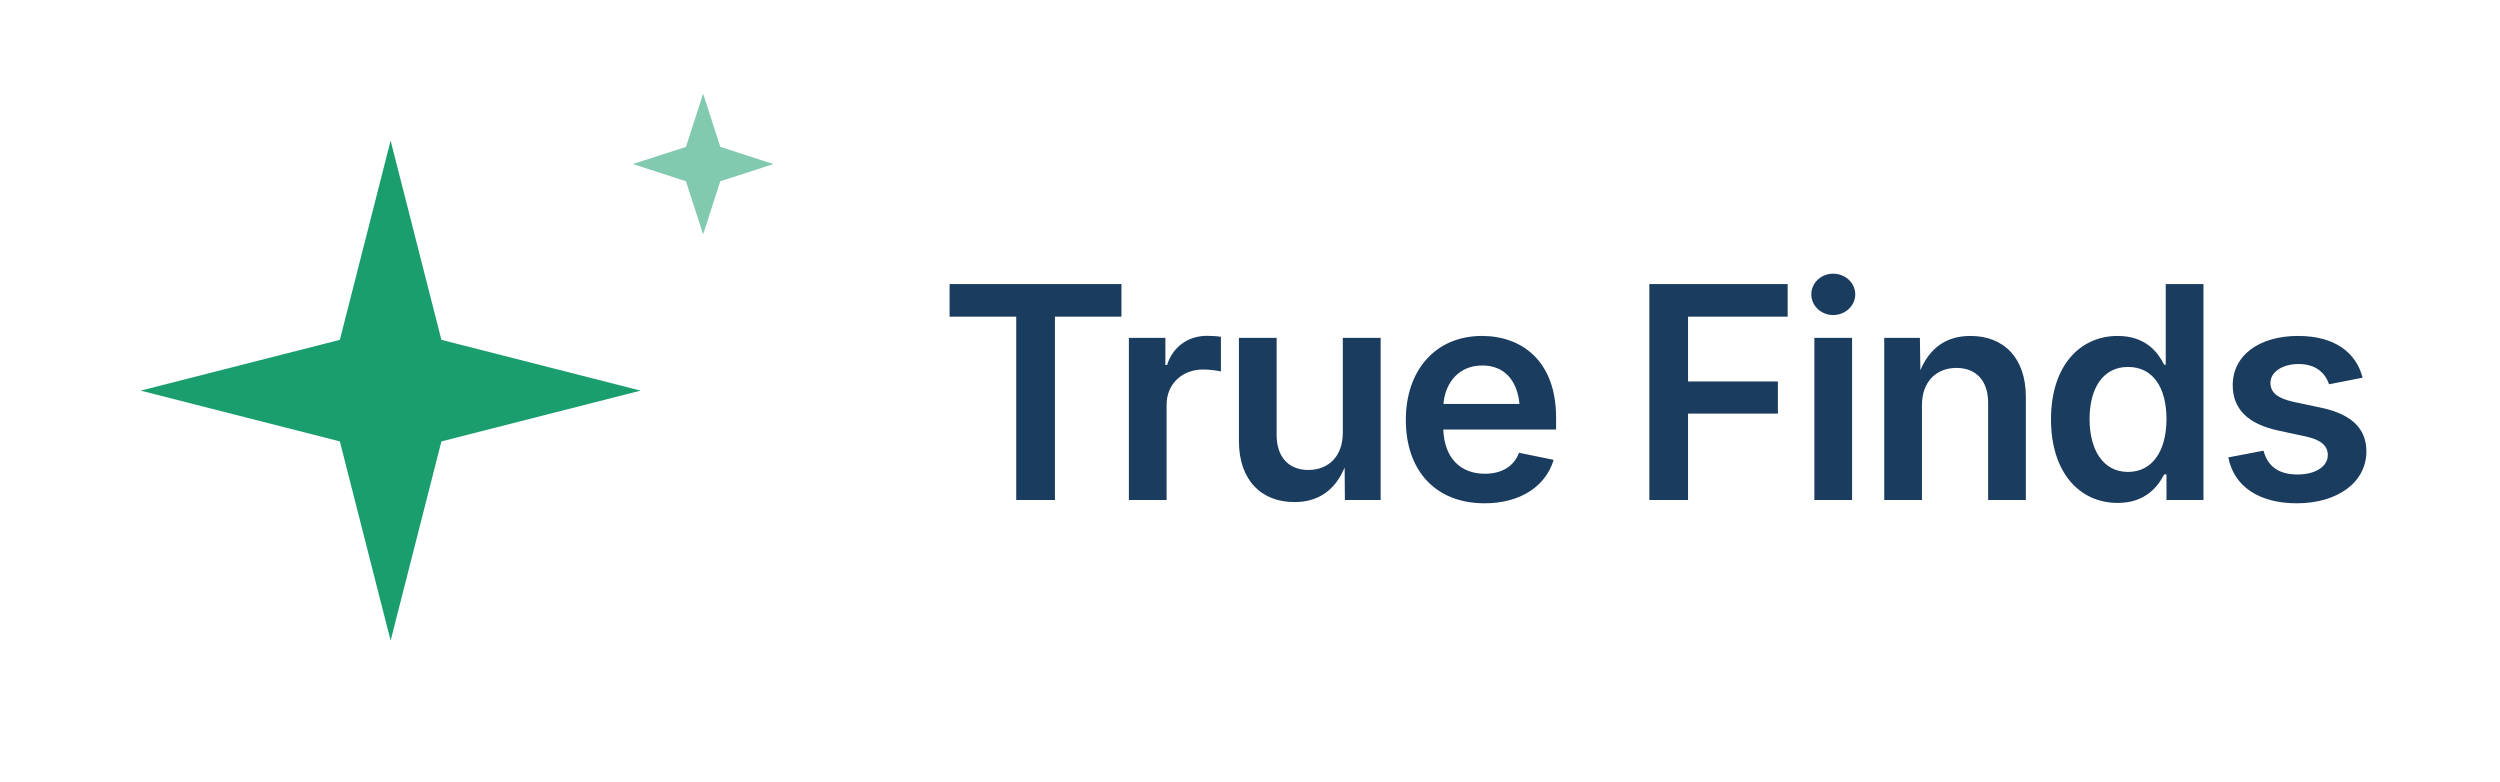
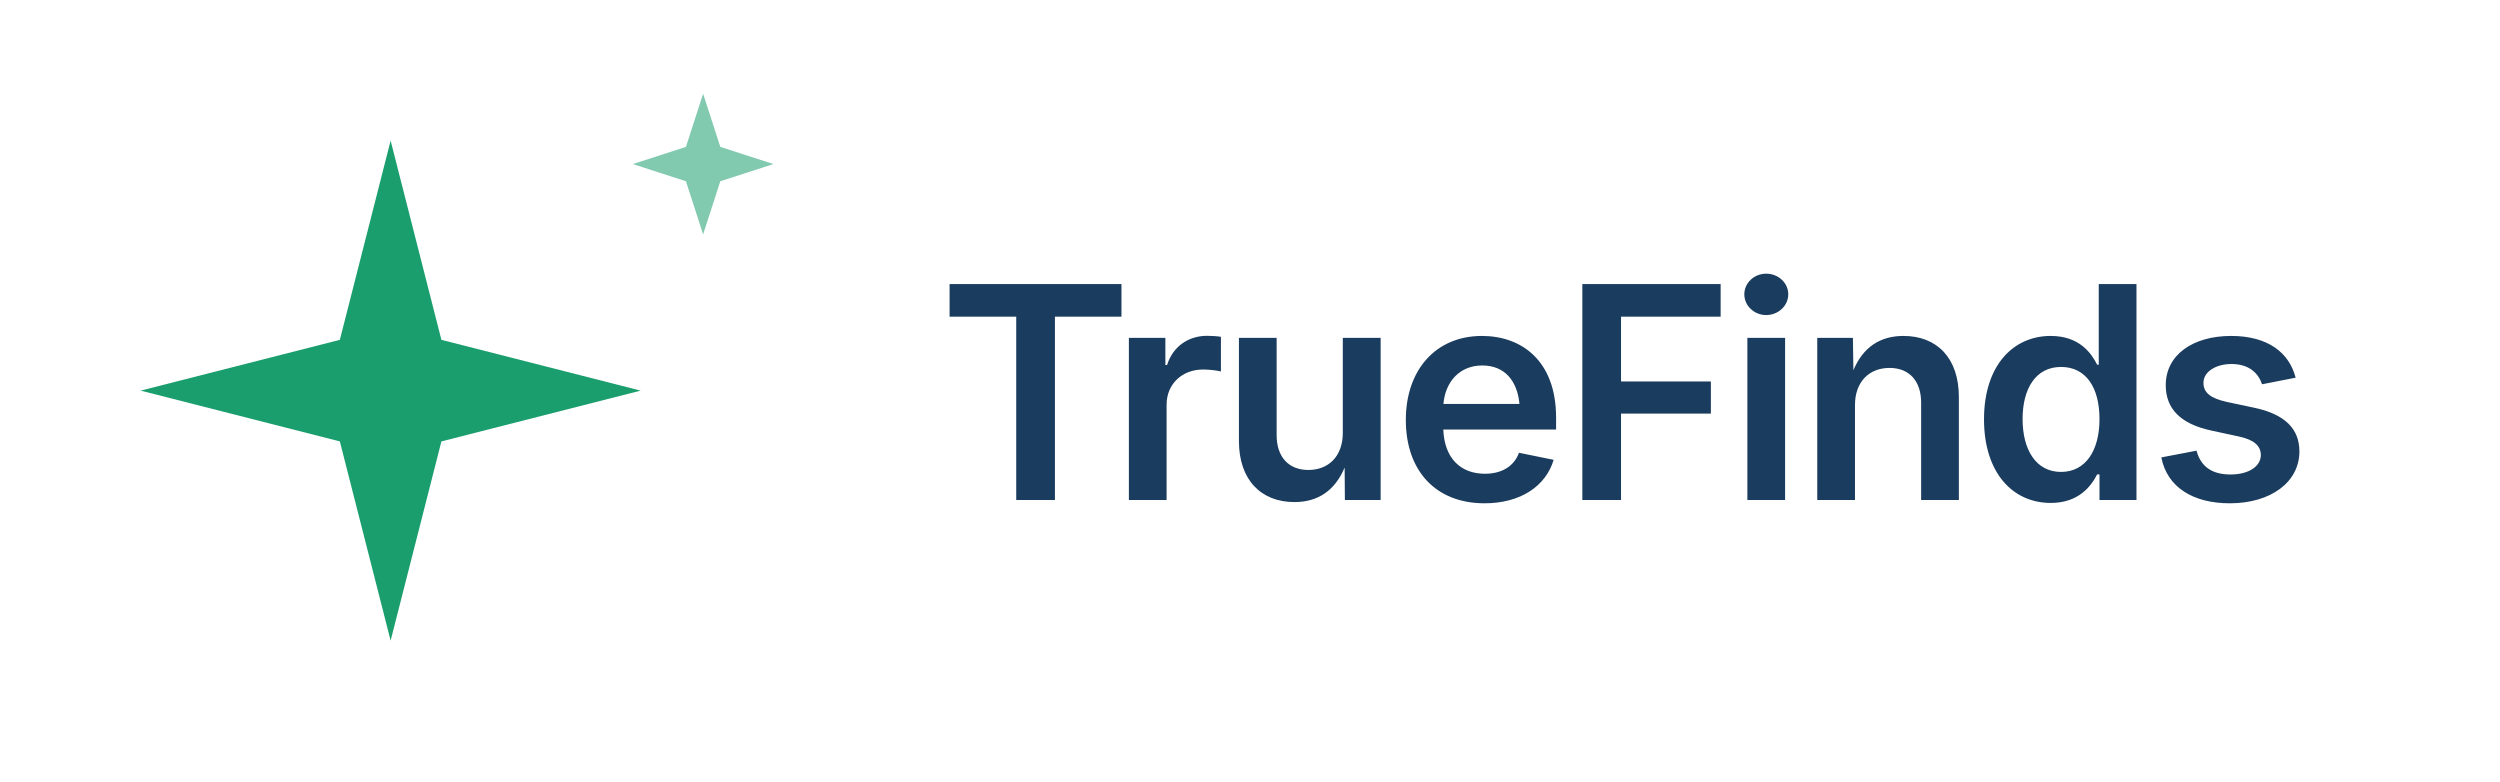
<svg xmlns="http://www.w3.org/2000/svg" viewBox="0 0 320 100" width="320" height="100">
  <path d="M 50,18 L 56.5,43.5 L 82,50 L 56.5,56.5 L 50,82 L 43.5,56.5 L 18,50 L 43.5,43.5 Z" fill="#1A9E6E" />
  <path d="M 90,12 L 92.2,18.8 L 99,21 L 92.2,23.2 L 90,30 L 87.8,23.2 L 81,21 L 87.8,18.8 Z" fill="#1A9E6E" opacity="0.55" />
-   <text x="120" y="64" font-family="-apple-system, BlinkMacSystemFont, 'Segoe UI', system-ui, sans-serif" font-size="38" font-weight="600" letter-spacing="-1" fill="#1A3C5E">True Finds</text>
+   <text x="120" y="64" font-family="-apple-system, BlinkMacSystemFont, 'Segoe UI', system-ui, sans-serif" font-size="38" font-weight="600" letter-spacing="-1" fill="#1A3C5E">TrueFinds</text>
</svg>
